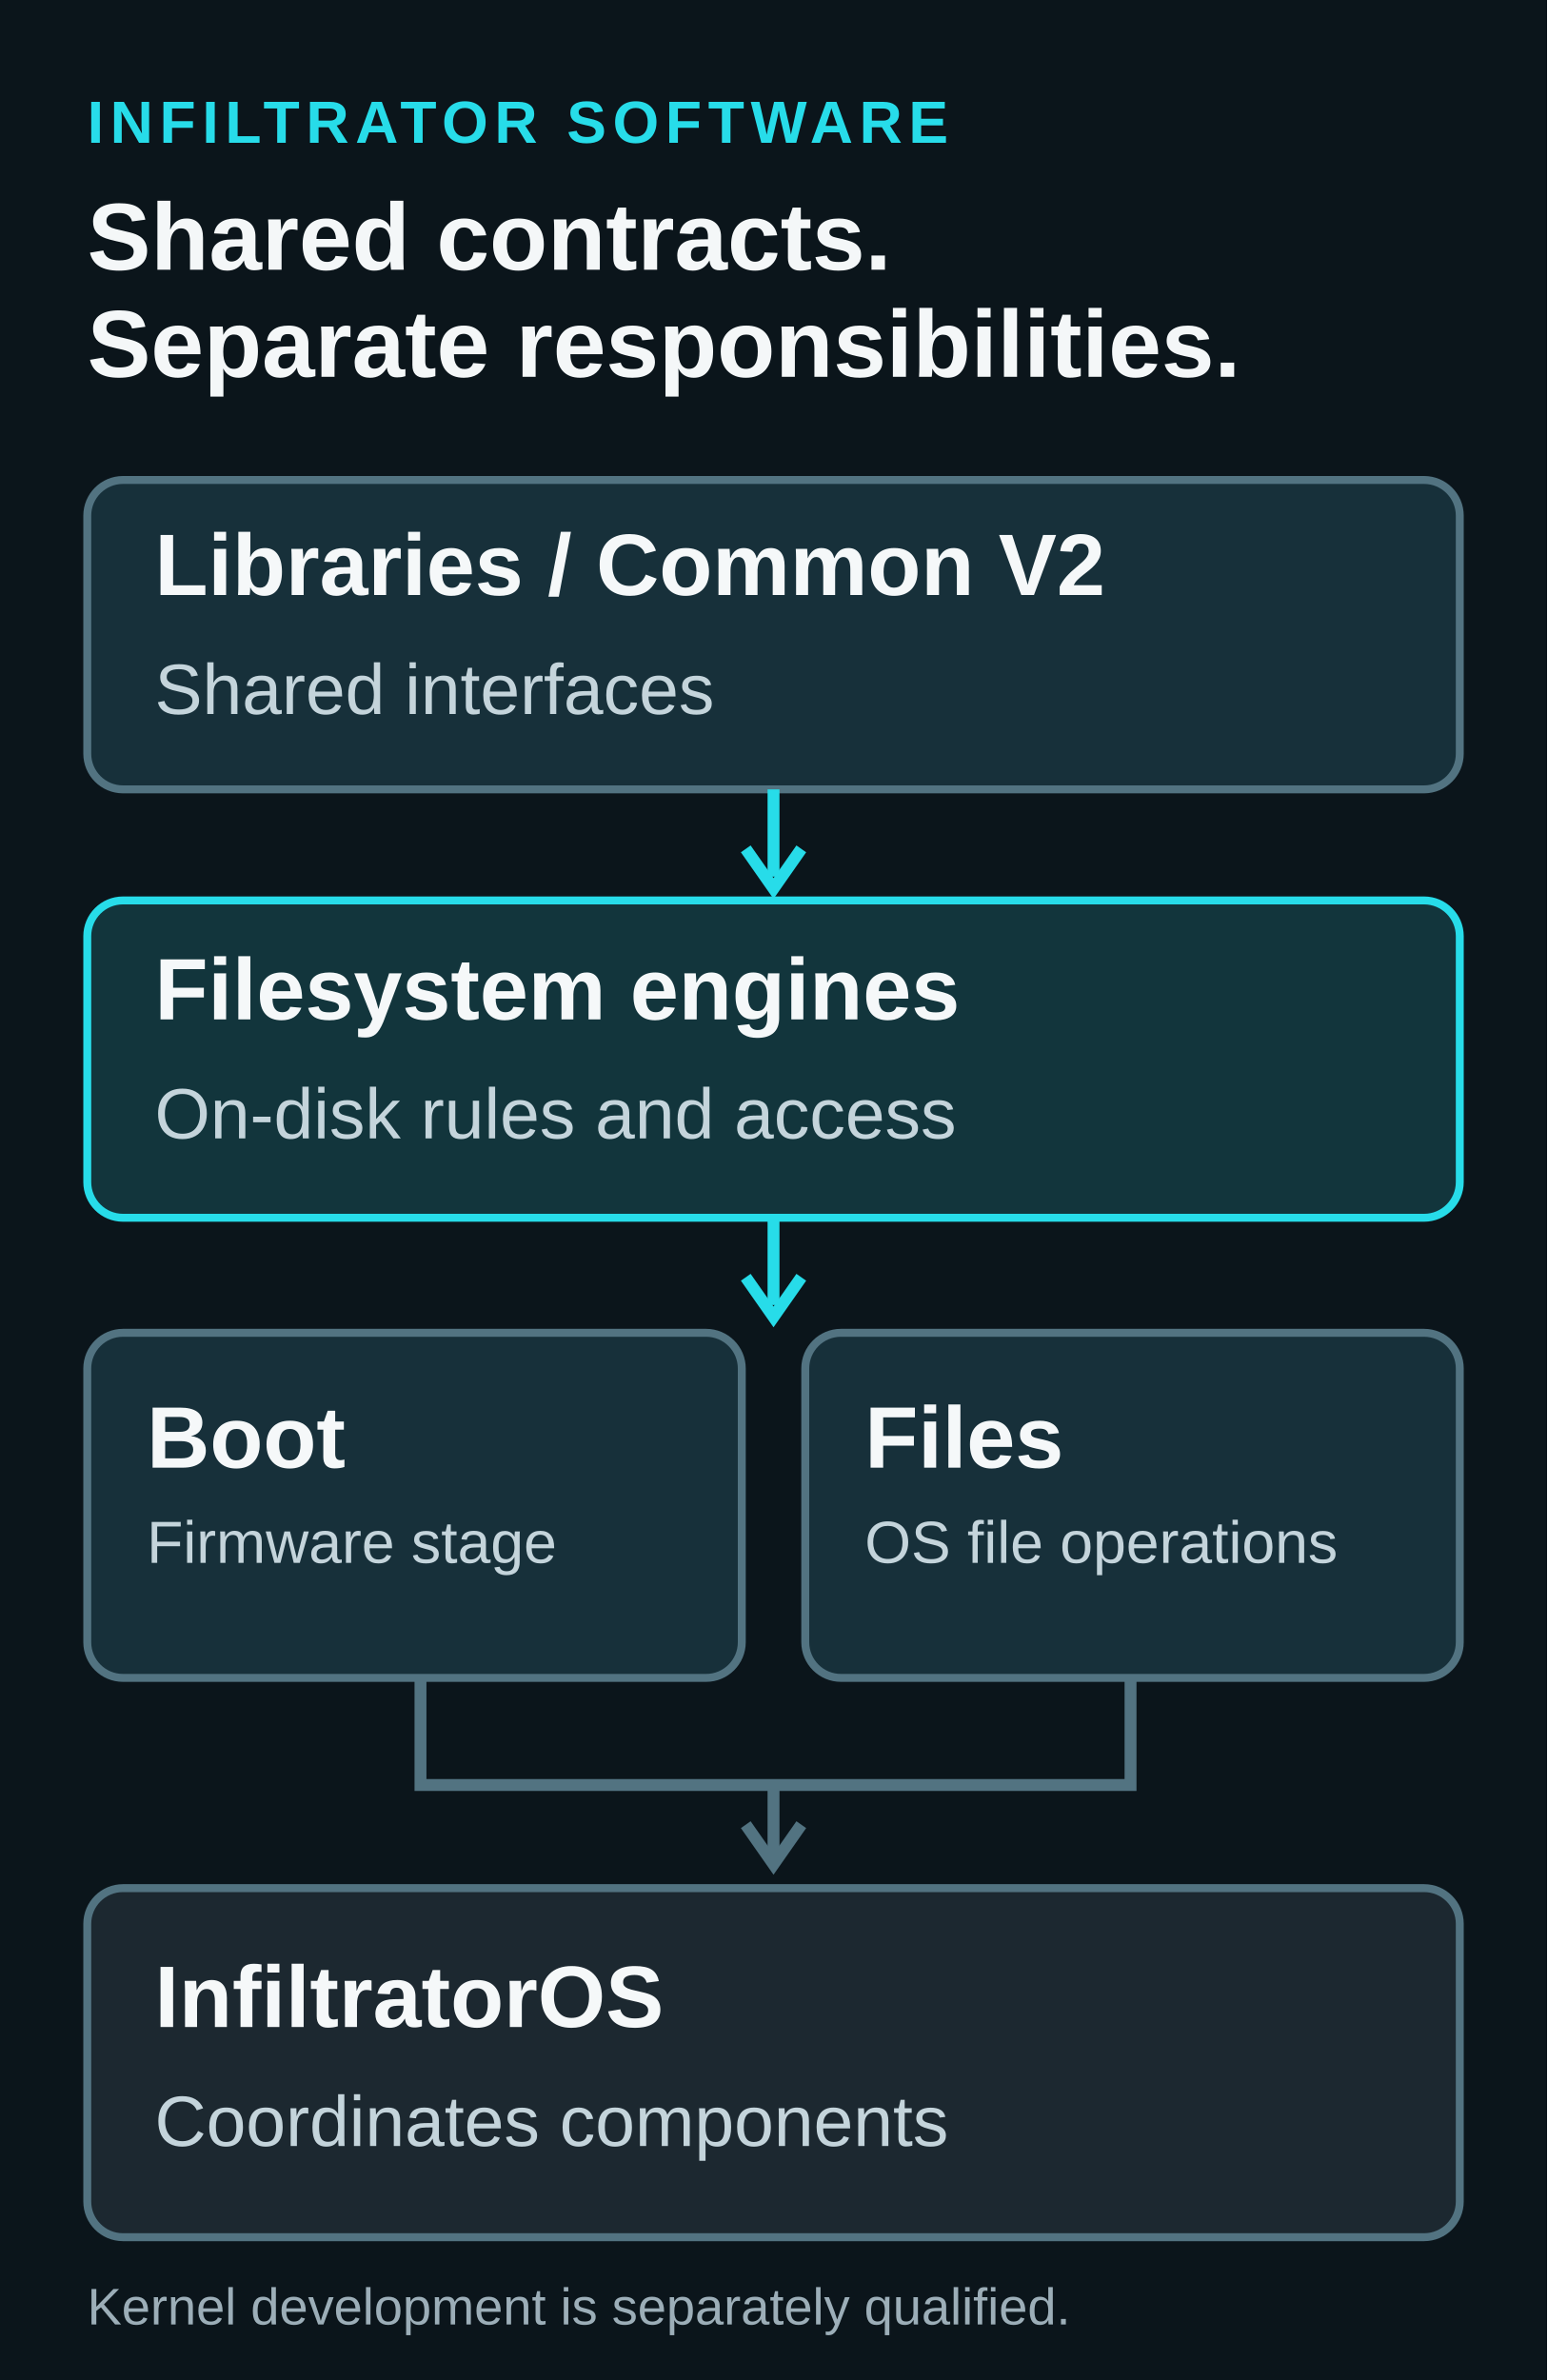
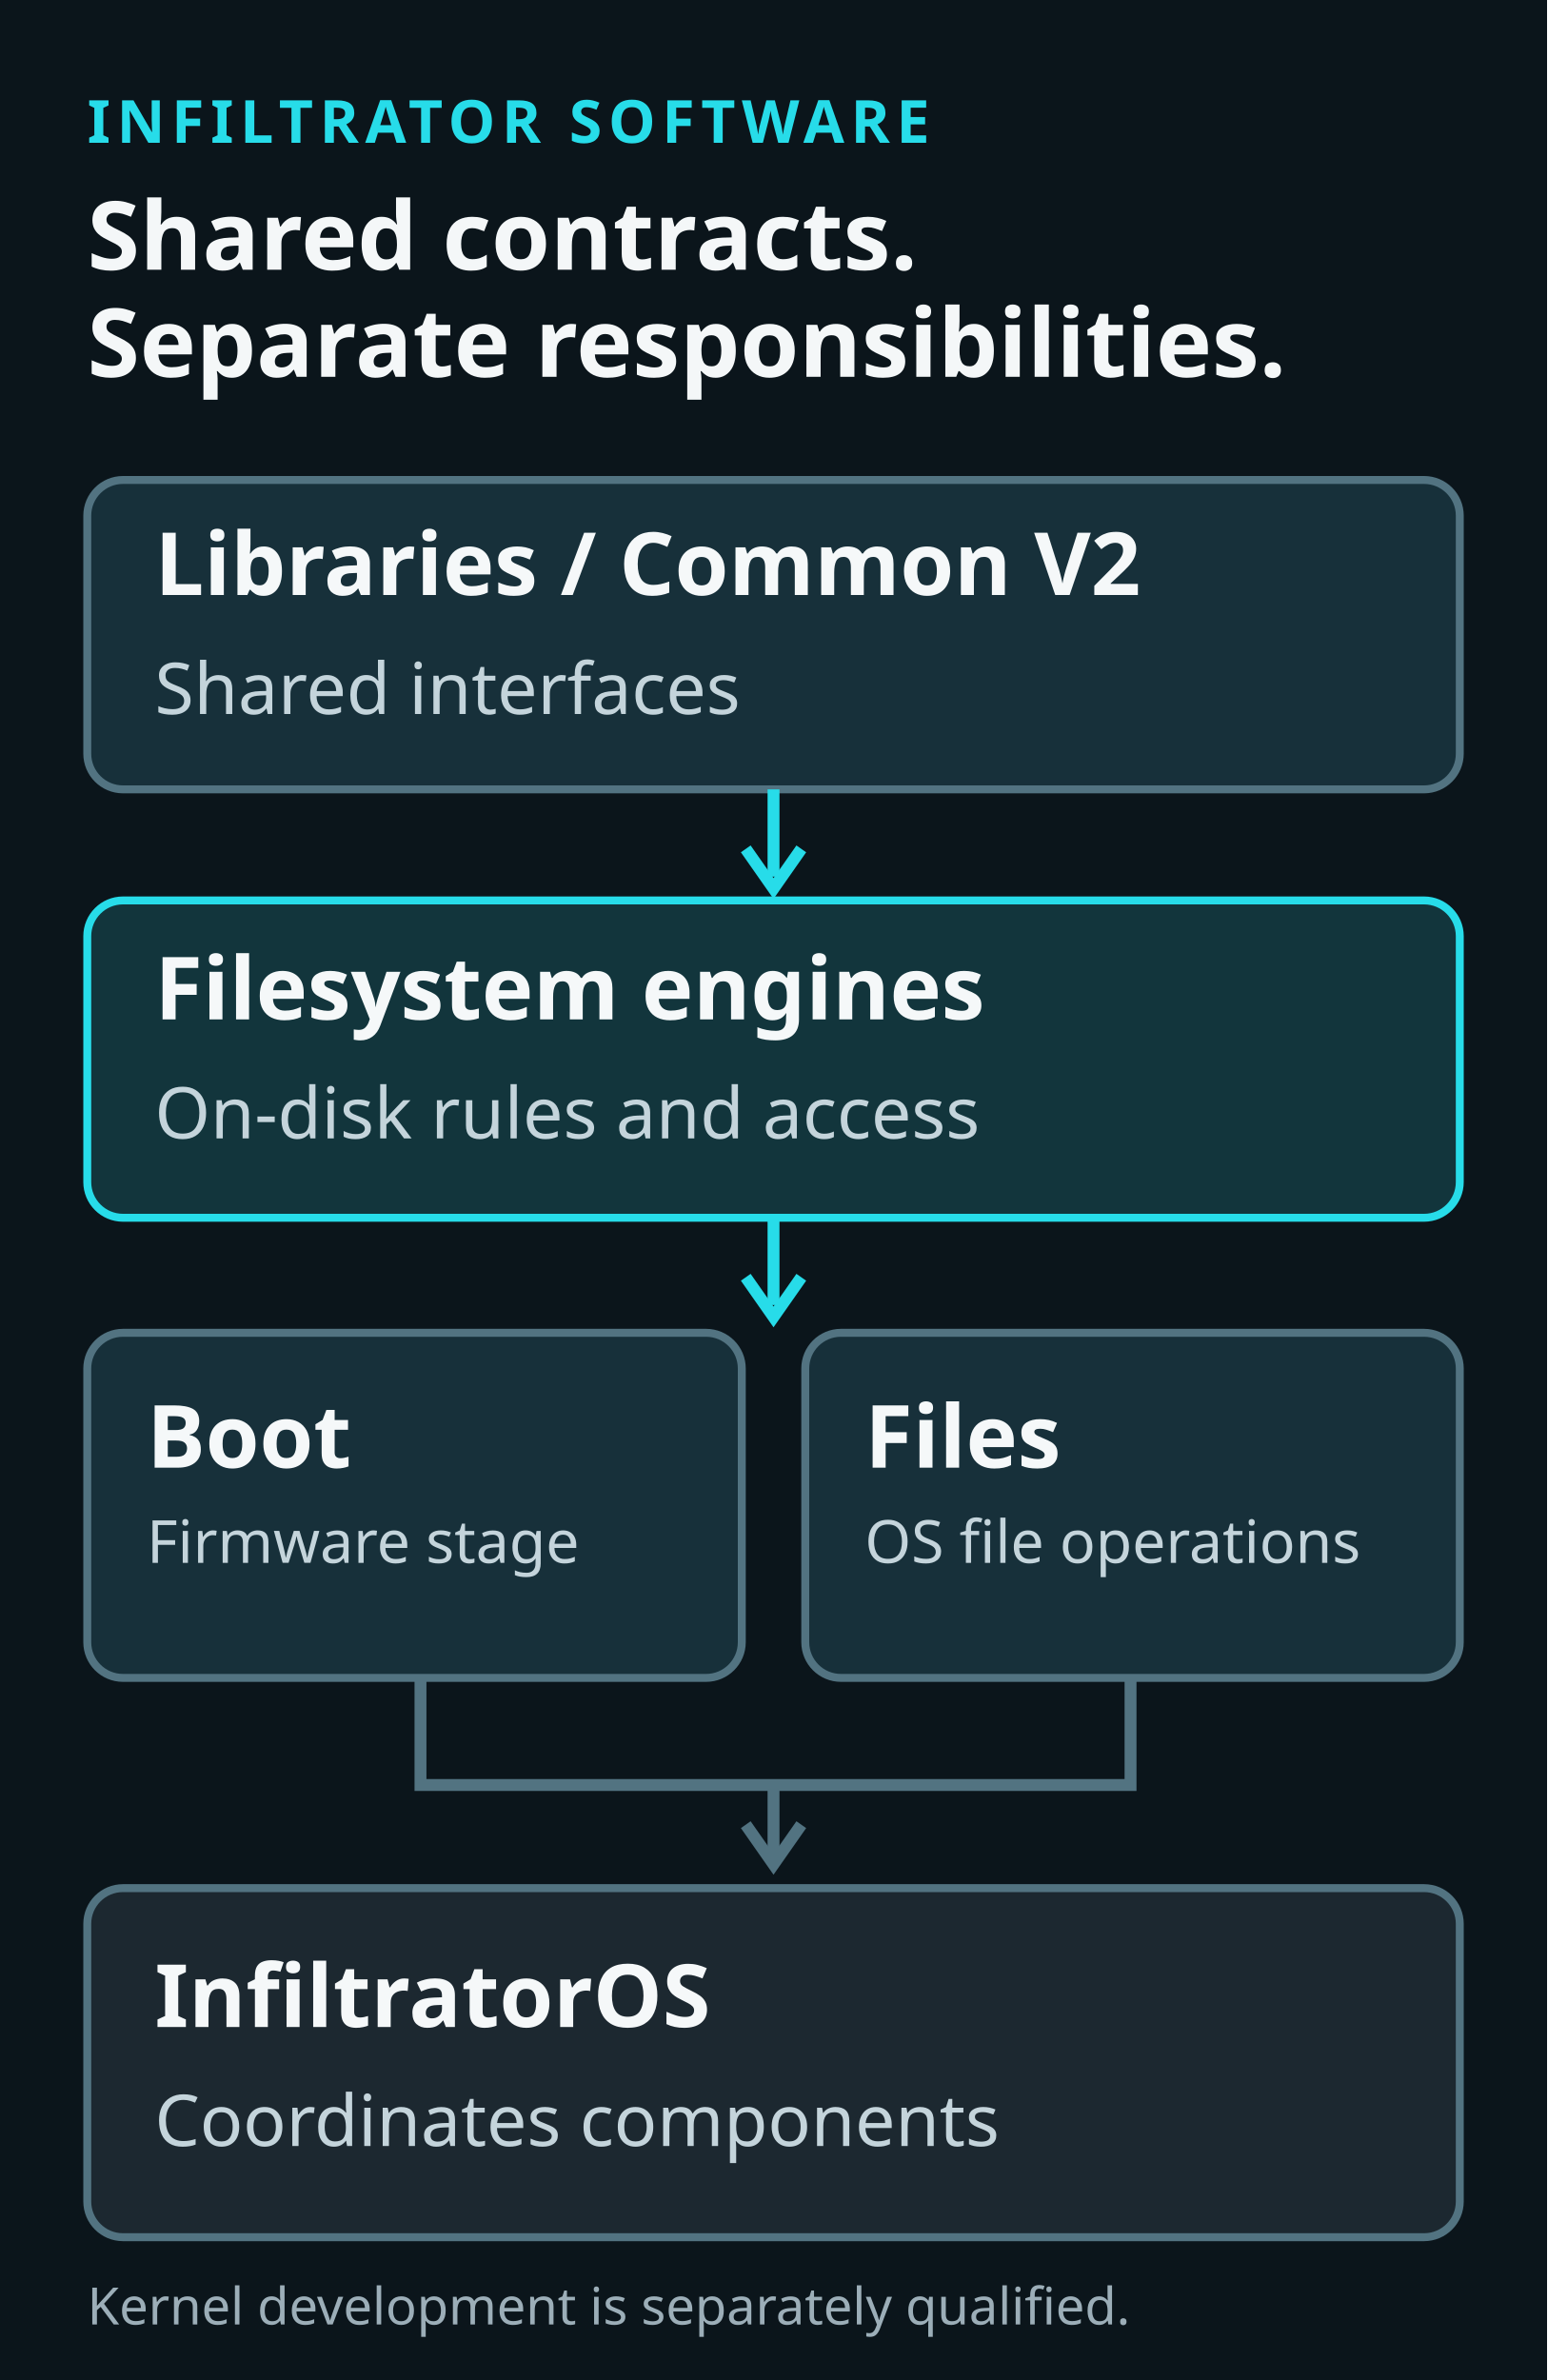
<svg xmlns="http://www.w3.org/2000/svg" viewBox="0 0 390 600" role="img" aria-labelledby="title desc">
  <rect width="390" height="600" fill="#0b151b" />
-   <g font-family="Arial,Helvetica,sans-serif">
+   <g font-family="MB Corpo S">
    <text x="22" y="36" fill="#27dce9" font-size="15" font-weight="bold" letter-spacing="1.6">INFILTRATOR SOFTWARE</text>
    <text x="22" y="68" fill="#f4f7f8" font-size="24" font-weight="bold">Shared contracts.</text>
    <text x="22" y="95" fill="#f4f7f8" font-size="24" font-weight="bold">Separate responsibilities.</text>
    <rect x="22" y="121" width="346" height="78" rx="9" fill="#17303a" stroke="#527381" stroke-width="2" />
    <text x="39" y="150" fill="#f5f8f9" font-size="22" font-weight="bold">Libraries / Common V2</text>
    <text x="39" y="180" fill="#c4d4db" font-size="18">Shared interfaces</text>
    <path d="M195 199 V221" stroke="#27dce9" stroke-width="3" />
    <path d="M188 214 L195 224 L202 214" fill="none" stroke="#27dce9" stroke-width="3" />
    <rect x="22" y="227" width="346" height="80" rx="9" fill="#12353c" stroke="#27dce9" stroke-width="2" />
    <text x="39" y="257" fill="#f5f8f9" font-size="22" font-weight="bold">Filesystem engines</text>
    <text x="39" y="287" fill="#c4d4db" font-size="18">On-disk rules and access</text>
    <path d="M195 307 V329" stroke="#27dce9" stroke-width="3" />
    <path d="M188 322 L195 332 L202 322" fill="none" stroke="#27dce9" stroke-width="3" />
    <rect x="22" y="336" width="165" height="87" rx="9" fill="#17303a" stroke="#527381" stroke-width="2" />
    <text x="37" y="370" fill="#f5f8f9" font-size="22" font-weight="bold">Boot</text>
    <text x="37" y="394" fill="#c4d4db" font-size="15">Firmware stage</text>
    <rect x="203" y="336" width="165" height="87" rx="9" fill="#17303a" stroke="#527381" stroke-width="2" />
    <text x="218" y="370" fill="#f5f8f9" font-size="22" font-weight="bold">Files</text>
    <text x="218" y="394" fill="#c4d4db" font-size="15">OS file operations</text>
    <path d="M106 423 V450 H195 M285 423 V450 H195 M195 450 V468" fill="none" stroke="#527381" stroke-width="3" />
    <path d="M188 460 L195 470 L202 460" fill="none" stroke="#527381" stroke-width="3" />
    <rect x="22" y="476" width="346" height="88" rx="9" fill="#1c2830" stroke="#527381" stroke-width="2" />
    <text x="39" y="511" fill="#f5f8f9" font-size="22" font-weight="bold">InfiltratorOS</text>
    <text x="39" y="541" fill="#c4d4db" font-size="18">Coordinates components</text>
    <text x="22" y="586" fill="#9caeb8" font-size="13">Kernel development is separately qualified.</text>
  </g>
</svg>
